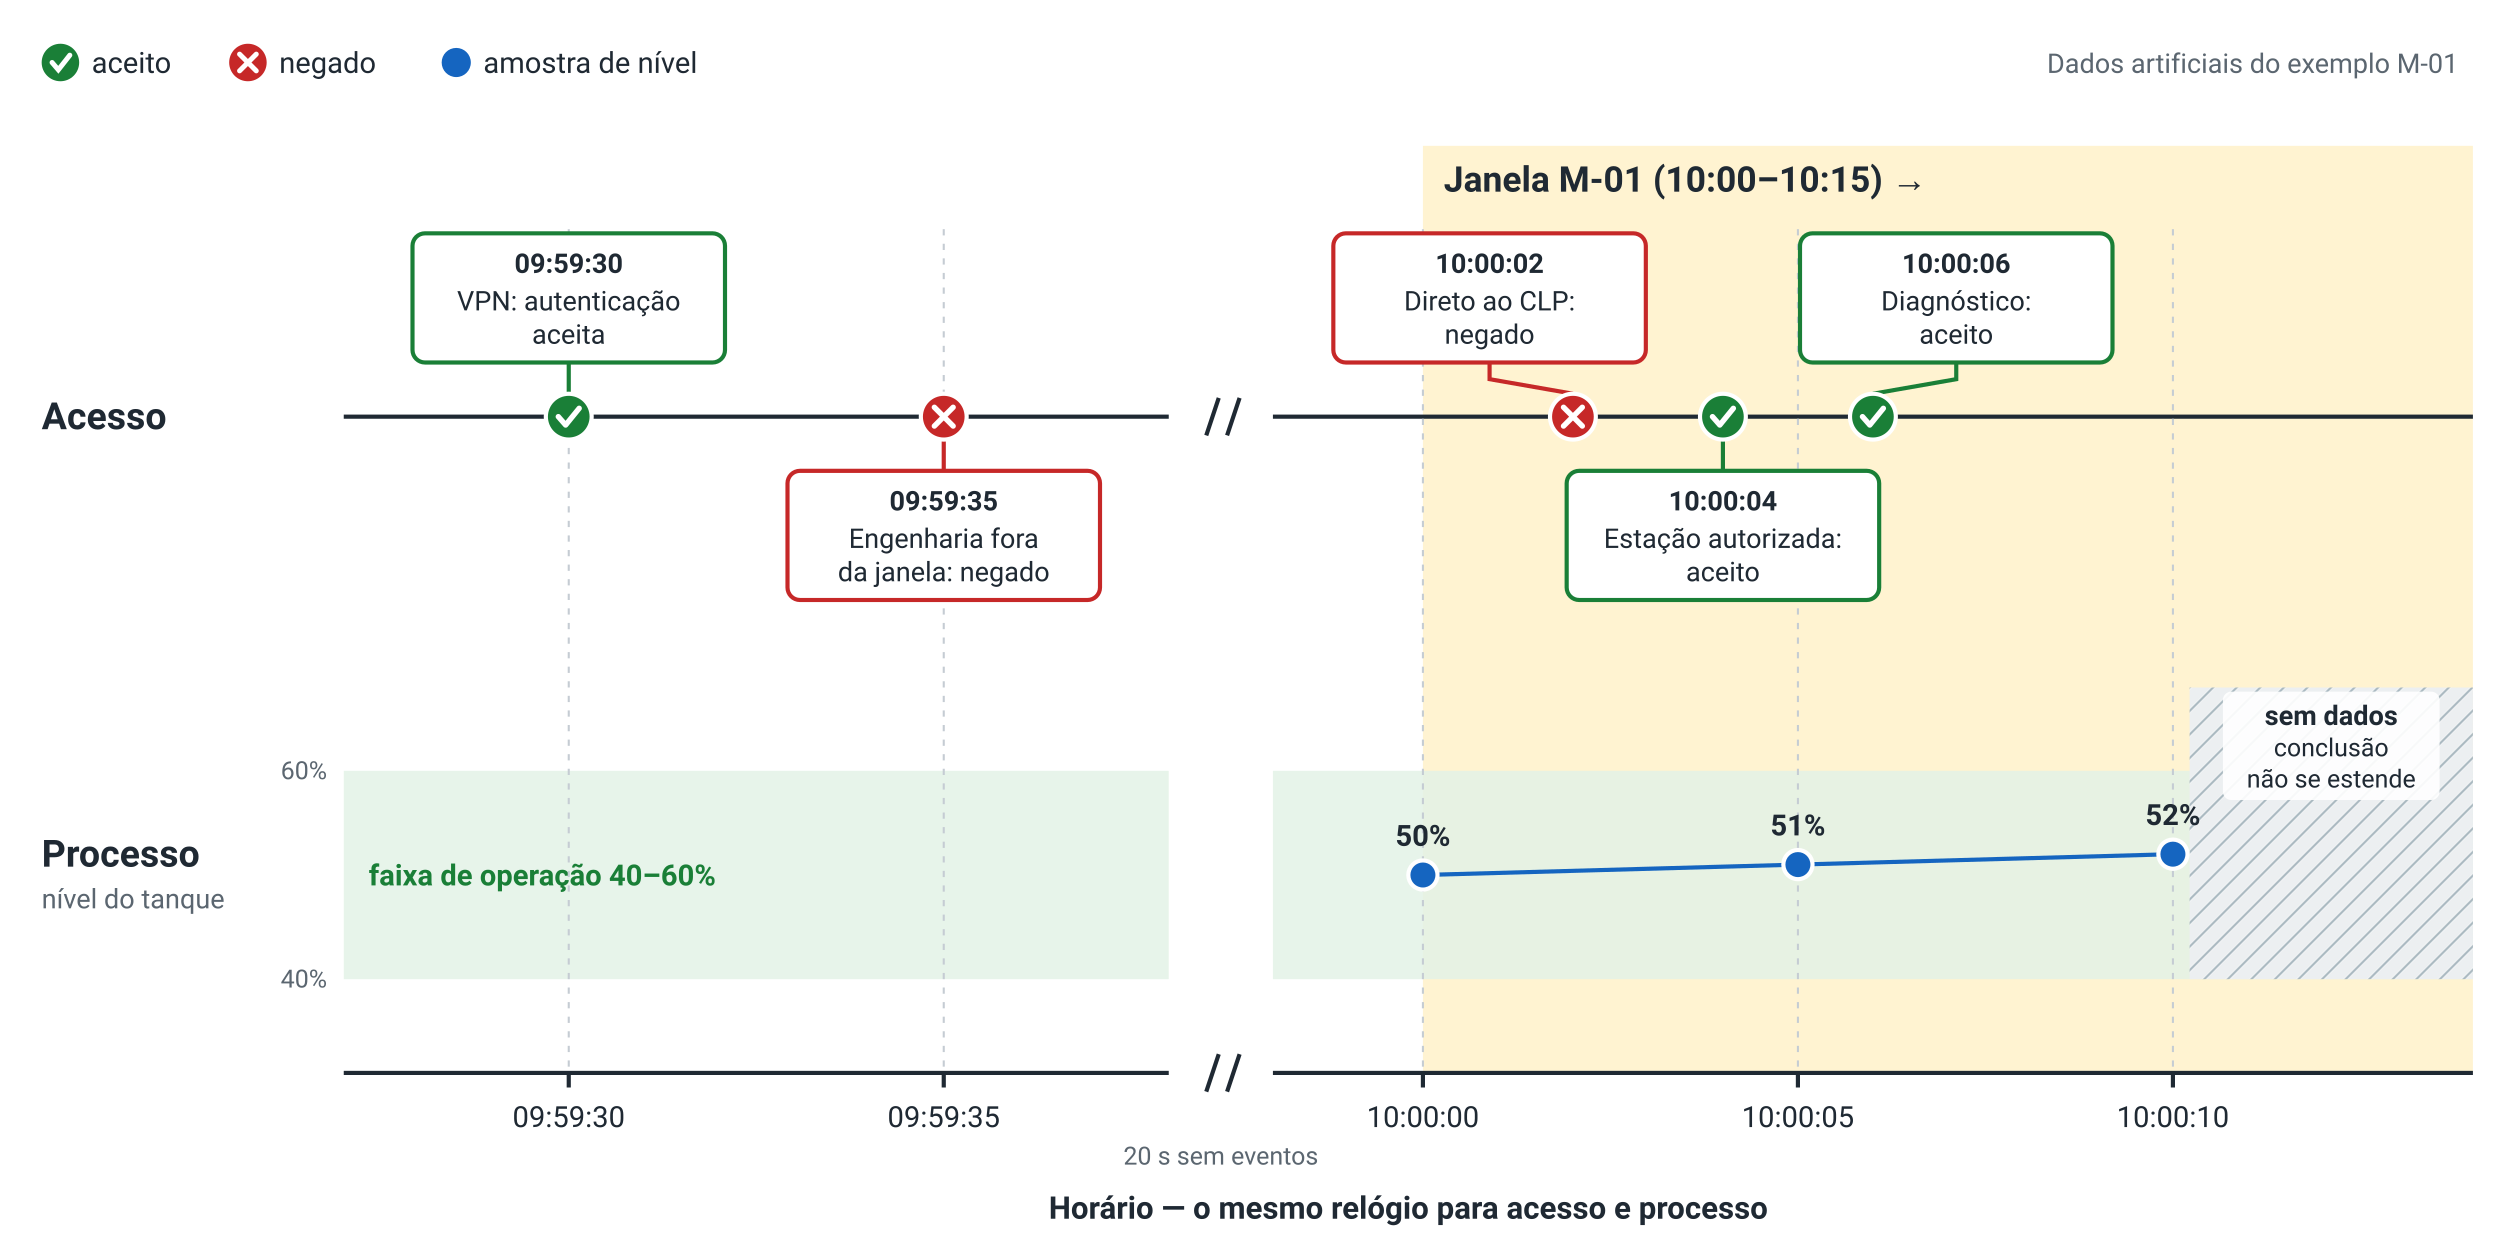
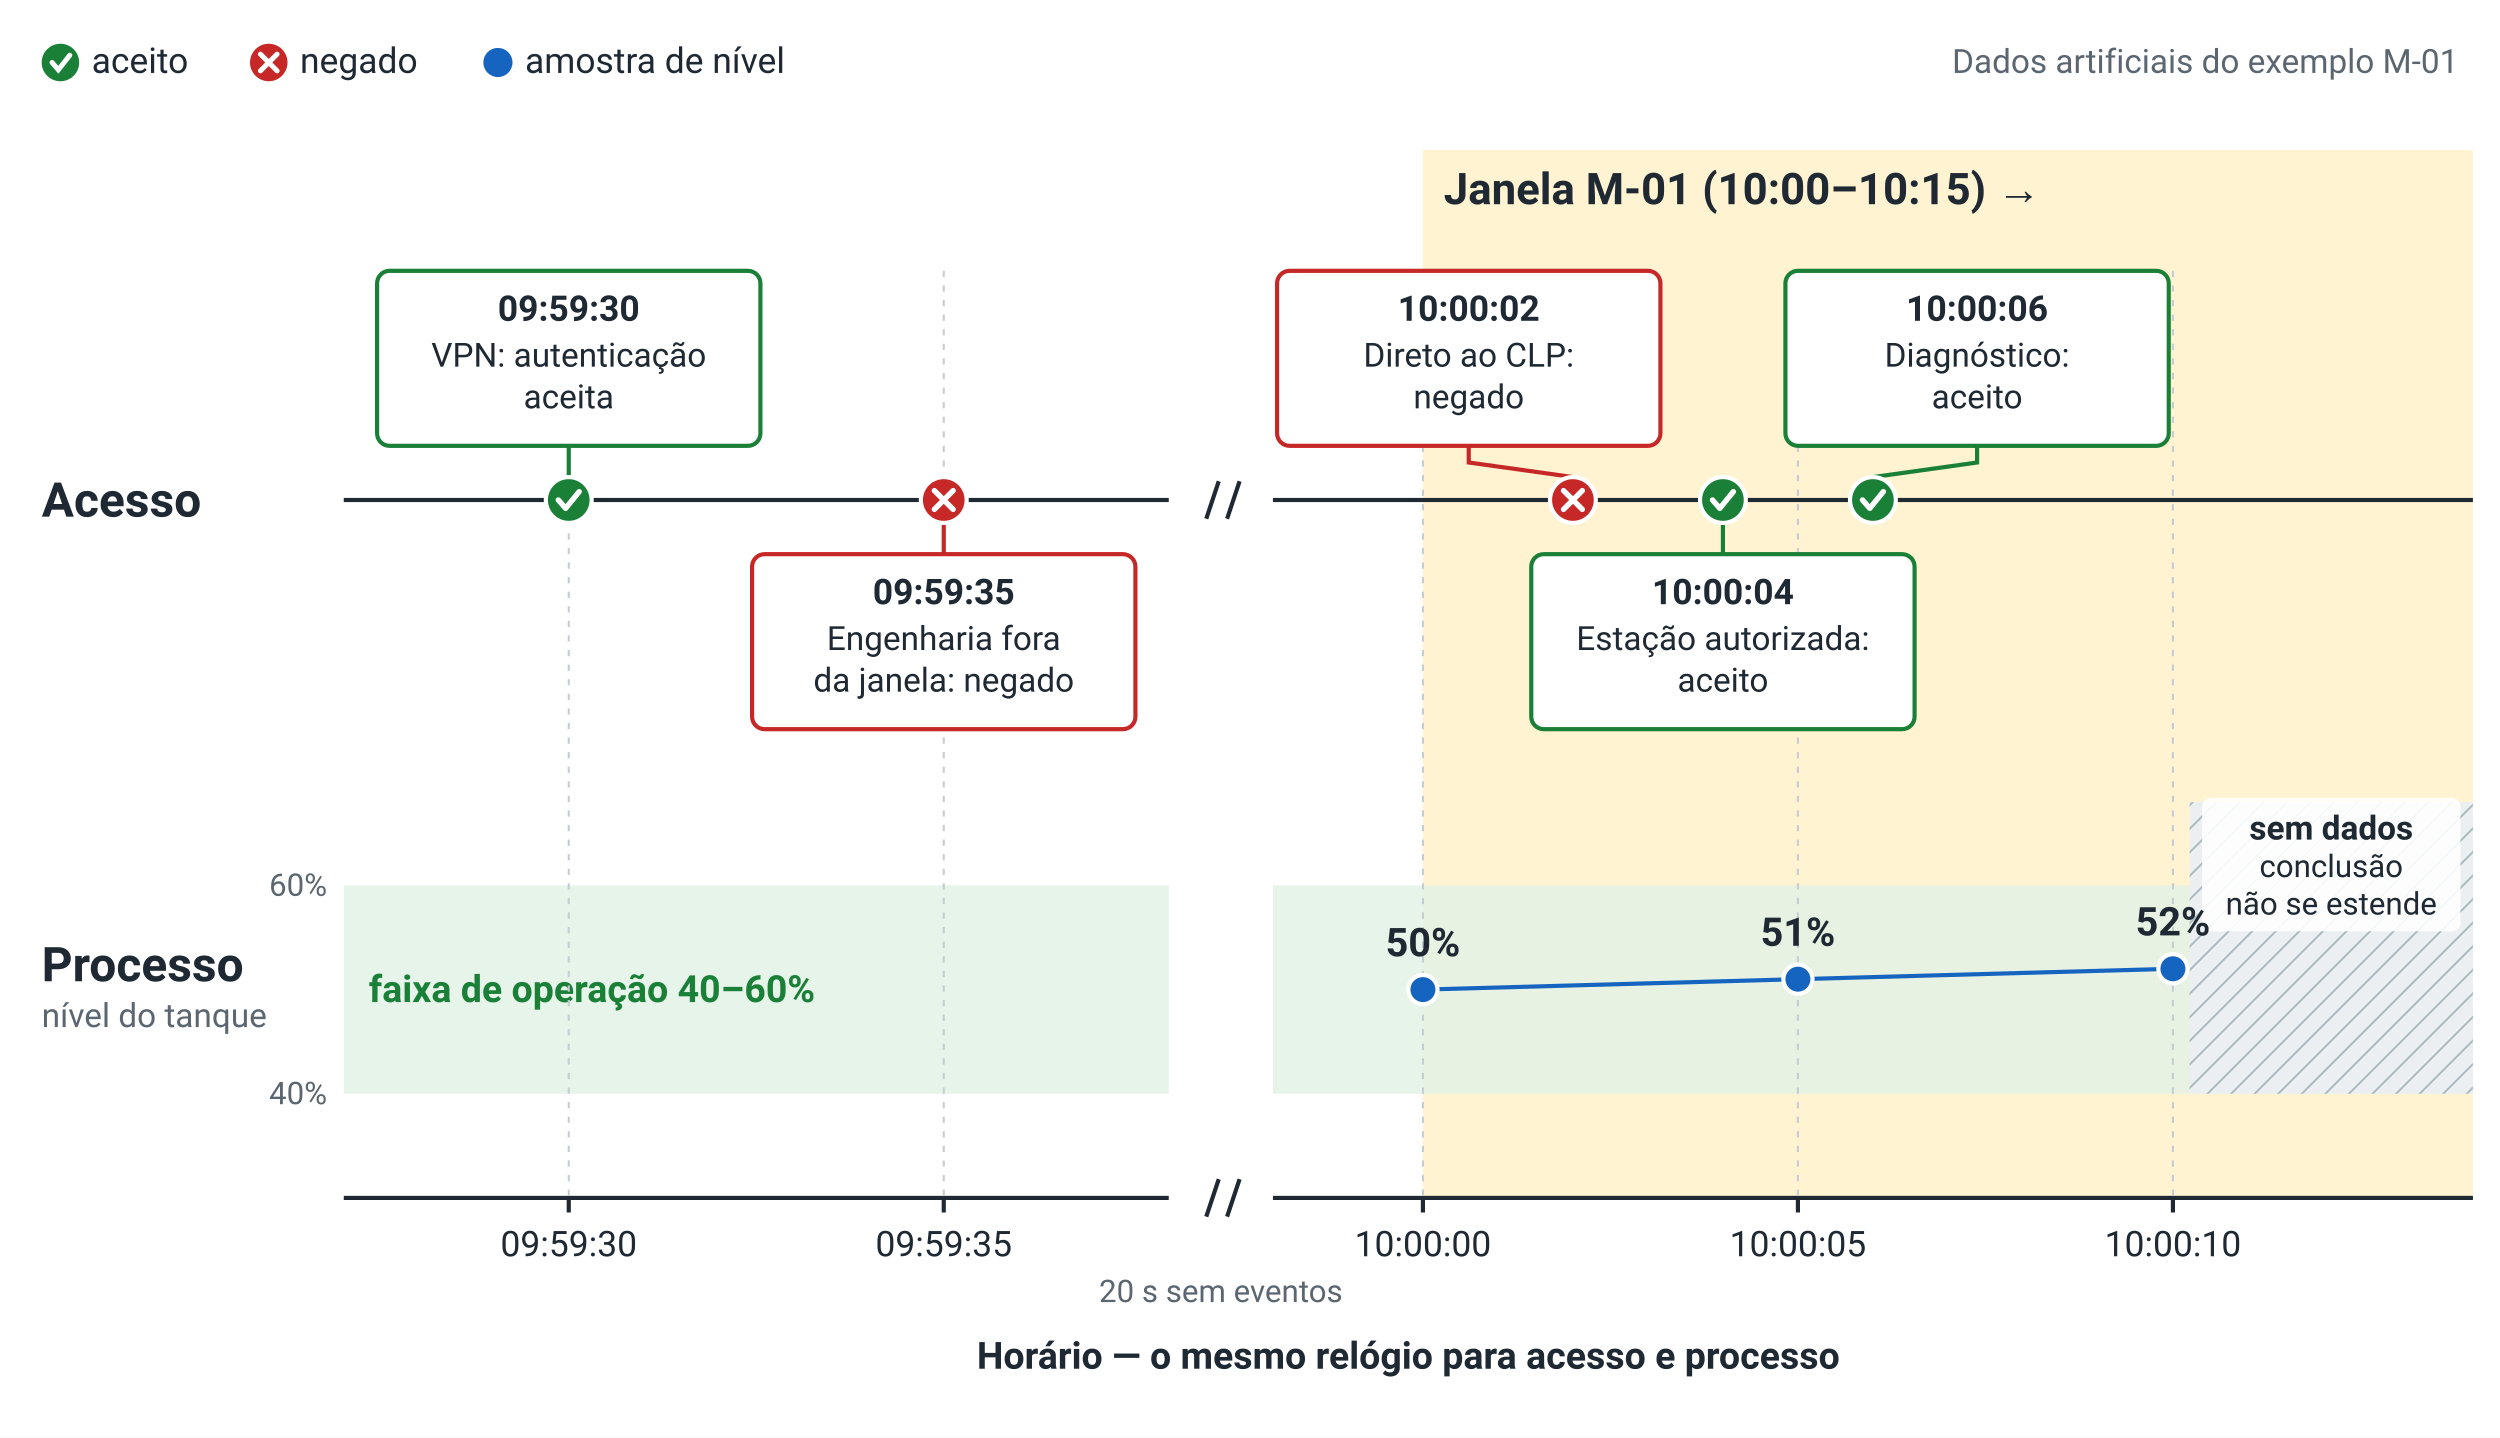
- <svg xmlns="http://www.w3.org/2000/svg" viewBox="0 0 1200 600" width="1200" height="600" font-family="Roboto, 'Helvetica Neue', Arial, sans-serif" role="img" aria-labelledby="t31 d31">
-   <rect width="1200" height="600" fill="#ffffff" />
-   <rect x="683" y="70" width="504" height="445" fill="#fff3d1" />
-   <text x="693" y="92" font-size="17" font-weight="700" fill="#1f2933">Janela M-01 (10:00–10:15) →</text>
-   <text x="20" y="206" font-size="18" font-weight="700" fill="#1f2933">Acesso</text>
-   <text x="20" y="416" font-size="18" font-weight="700" fill="#1f2933">Processo</text>
-   <text x="20" y="436" font-size="13" fill="#5b6670">nível do tanque</text>
-   <rect x="165" y="370" width="396" height="100" fill="#e3f2e6" opacity="0.85" />
-   <rect x="611" y="370" width="576" height="100" fill="#e3f2e6" opacity="0.85" />
-   <text x="157" y="474" font-size="12" text-anchor="end" fill="#5b6670">40%</text>
-   <text x="157" y="374" font-size="12" text-anchor="end" fill="#5b6670">60%</text>
-   <text x="177" y="425" font-size="14" fill="#1a7f37" font-weight="600">faixa de operação 40–60%</text>
+ <svg xmlns="http://www.w3.org/2000/svg" viewBox="0 0 1200 690" width="1200" height="690" font-family="Roboto, 'Helvetica Neue', Arial, sans-serif" role="img" aria-labelledby="t31 d31">
+   <rect width="1200" height="690" fill="#ffffff" />
+   <rect x="683" y="72" width="504" height="503" fill="#fff3d1" />
+   <text x="693" y="98" font-size="21" font-weight="700" fill="#1f2933">Janela M-01 (10:00–10:15) →</text>
+   <text x="20" y="248" font-size="23" font-weight="700" fill="#1f2933">Acesso</text>
+   <text x="20" y="471" font-size="23" font-weight="700" fill="#1f2933">Processo</text>
+   <text x="20" y="493" font-size="16" fill="#5b6670">nível do tanque</text>
+   <rect x="165" y="425" width="396" height="100" fill="#e3f2e6" opacity="0.85" />
+   <rect x="611" y="425" width="576" height="100" fill="#e3f2e6" opacity="0.85" />
+   <text x="157" y="530" font-size="15" text-anchor="end" fill="#5b6670">40%</text>
+   <text x="157" y="430" font-size="15" text-anchor="end" fill="#5b6670">60%</text>
+   <text x="177" y="481" font-size="18" fill="#1a7f37" font-weight="600">faixa de operação 40–60%</text>
  <defs>
    <pattern id="hatch" width="8" height="8" patternUnits="userSpaceOnUse" patternTransform="rotate(45)">
      <rect width="8" height="8" fill="#eceff1" />
      <line x1="0" y1="0" x2="0" y2="8" stroke="#b0bec5" stroke-width="2" />
    </pattern>
  </defs>
-   <rect x="1051" y="330" width="136" height="140" fill="url(#hatch)" />
-   <rect x="1067.0" y="332" width="104" height="52" rx="4" fill="#ffffff" opacity="0.9" />
-   <text x="1119.0" y="348" font-size="13" text-anchor="middle" fill="#1f2933" font-weight="600">sem dados</text>
-   <text x="1119.0" y="363" font-size="12" text-anchor="middle" fill="#1f2933">conclusão</text>
-   <text x="1119.0" y="378" font-size="12" text-anchor="middle" fill="#1f2933">não se estende</text>
-   <line x1="165" y1="200" x2="561" y2="200" stroke="#1f2933" stroke-width="2" />
-   <line x1="165" y1="515" x2="561" y2="515" stroke="#1f2933" stroke-width="2" />
-   <line x1="611" y1="200" x2="1187" y2="200" stroke="#1f2933" stroke-width="2" />
-   <line x1="611" y1="515" x2="1187" y2="515" stroke="#1f2933" stroke-width="2" />
-   <line x1="579.0" y1="209" x2="585.0" y2="191" stroke="#1f2933" stroke-width="2" />
-   <line x1="589.0" y1="209" x2="595.0" y2="191" stroke="#1f2933" stroke-width="2" />
-   <line x1="579.0" y1="524" x2="585.0" y2="506" stroke="#1f2933" stroke-width="2" />
-   <line x1="589.0" y1="524" x2="595.0" y2="506" stroke="#1f2933" stroke-width="2" />
-   <text x="586.0" y="559" font-size="12" text-anchor="middle" fill="#5b6670">20 s sem eventos</text>
-   <line x1="273" y1="515" x2="273" y2="522" stroke="#1f2933" stroke-width="2" />
-   <line x1="273" y1="110" x2="273" y2="515" stroke="#c5ccd3" stroke-width="1" stroke-dasharray="3 4" />
-   <text x="273" y="541" font-size="14" text-anchor="middle" fill="#1f2933">09:59:30</text>
-   <line x1="453" y1="515" x2="453" y2="522" stroke="#1f2933" stroke-width="2" />
-   <line x1="453" y1="110" x2="453" y2="515" stroke="#c5ccd3" stroke-width="1" stroke-dasharray="3 4" />
-   <text x="453" y="541" font-size="14" text-anchor="middle" fill="#1f2933">09:59:35</text>
-   <line x1="683" y1="515" x2="683" y2="522" stroke="#1f2933" stroke-width="2" />
-   <line x1="683" y1="110" x2="683" y2="515" stroke="#c5ccd3" stroke-width="1" stroke-dasharray="3 4" />
-   <text x="683" y="541" font-size="14" text-anchor="middle" fill="#1f2933">10:00:00</text>
-   <line x1="863" y1="515" x2="863" y2="522" stroke="#1f2933" stroke-width="2" />
-   <line x1="863" y1="110" x2="863" y2="515" stroke="#c5ccd3" stroke-width="1" stroke-dasharray="3 4" />
-   <text x="863" y="541" font-size="14" text-anchor="middle" fill="#1f2933">10:00:05</text>
-   <line x1="1043" y1="515" x2="1043" y2="522" stroke="#1f2933" stroke-width="2" />
-   <line x1="1043" y1="110" x2="1043" y2="515" stroke="#c5ccd3" stroke-width="1" stroke-dasharray="3 4" />
-   <text x="1043" y="541" font-size="14" text-anchor="middle" fill="#1f2933">10:00:10</text>
-   <text x="676.0" y="585" font-size="15" text-anchor="middle" font-weight="700" fill="#1f2933">Horário — o mesmo relógio para acesso e processo</text>
-   <polyline points="273,174 273,182 273,189" fill="none" stroke="#1a7f37" stroke-width="2" />
-   <rect x="198.0" y="112" width="150" height="62" rx="6" fill="#ffffff" stroke="#1a7f37" stroke-width="2" />
-   <text x="273" y="131" font-size="13" font-weight="700" text-anchor="middle" fill="#1f2933">09:59:30</text>
-   <text x="273" y="149" font-size="13" text-anchor="middle" fill="#1f2933">VPN: autenticação</text>
-   <text x="273" y="165" font-size="13" text-anchor="middle" fill="#1f2933">aceita</text>
-   <circle cx="273" cy="200" r="11" fill="#1a7f37" stroke="#ffffff" stroke-width="2" />
-   <path d="M268 200 l3.5 4 l6.5 -8" fill="none" stroke="#ffffff" stroke-width="2.6" stroke-linecap="round" stroke-linejoin="round" />
-   <line x1="453" y1="211" x2="453" y2="226" stroke="#c62828" stroke-width="2" />
-   <rect x="378.0" y="226" width="150" height="62" rx="6" fill="#ffffff" stroke="#c62828" stroke-width="2" />
-   <text x="453" y="245" font-size="13" font-weight="700" text-anchor="middle" fill="#1f2933">09:59:35</text>
-   <text x="453" y="263" font-size="13" text-anchor="middle" fill="#1f2933">Engenharia fora</text>
-   <text x="453" y="279" font-size="13" text-anchor="middle" fill="#1f2933">da janela: negado</text>
-   <circle cx="453" cy="200" r="11" fill="#c62828" stroke="#ffffff" stroke-width="2" />
-   <path d="M448.5 195.5 l9 9 M457.5 195.5 l-9 9" stroke="#ffffff" stroke-width="2.6" stroke-linecap="round" />
-   <polyline points="715,174 715,182 755,189" fill="none" stroke="#c62828" stroke-width="2" />
-   <rect x="640.0" y="112" width="150" height="62" rx="6" fill="#ffffff" stroke="#c62828" stroke-width="2" />
-   <text x="715" y="131" font-size="13" font-weight="700" text-anchor="middle" fill="#1f2933">10:00:02</text>
-   <text x="715" y="149" font-size="13" text-anchor="middle" fill="#1f2933">Direto ao CLP:</text>
-   <text x="715" y="165" font-size="13" text-anchor="middle" fill="#1f2933">negado</text>
-   <circle cx="755" cy="200" r="11" fill="#c62828" stroke="#ffffff" stroke-width="2" />
-   <path d="M750.5 195.5 l9 9 M759.5 195.5 l-9 9" stroke="#ffffff" stroke-width="2.6" stroke-linecap="round" />
-   <line x1="827" y1="211" x2="827" y2="226" stroke="#1a7f37" stroke-width="2" />
-   <rect x="752.0" y="226" width="150" height="62" rx="6" fill="#ffffff" stroke="#1a7f37" stroke-width="2" />
-   <text x="827" y="245" font-size="13" font-weight="700" text-anchor="middle" fill="#1f2933">10:00:04</text>
-   <text x="827" y="263" font-size="13" text-anchor="middle" fill="#1f2933">Estação autorizada:</text>
-   <text x="827" y="279" font-size="13" text-anchor="middle" fill="#1f2933">aceito</text>
-   <circle cx="827" cy="200" r="11" fill="#1a7f37" stroke="#ffffff" stroke-width="2" />
-   <path d="M822 200 l3.5 4 l6.5 -8" fill="none" stroke="#ffffff" stroke-width="2.6" stroke-linecap="round" stroke-linejoin="round" />
-   <polyline points="939,174 939,182 899,189" fill="none" stroke="#1a7f37" stroke-width="2" />
-   <rect x="864.0" y="112" width="150" height="62" rx="6" fill="#ffffff" stroke="#1a7f37" stroke-width="2" />
-   <text x="939" y="131" font-size="13" font-weight="700" text-anchor="middle" fill="#1f2933">10:00:06</text>
-   <text x="939" y="149" font-size="13" text-anchor="middle" fill="#1f2933">Diagnóstico:</text>
-   <text x="939" y="165" font-size="13" text-anchor="middle" fill="#1f2933">aceito</text>
-   <circle cx="899" cy="200" r="11" fill="#1a7f37" stroke="#ffffff" stroke-width="2" />
-   <path d="M894 200 l3.5 4 l6.5 -8" fill="none" stroke="#ffffff" stroke-width="2.6" stroke-linecap="round" stroke-linejoin="round" />
-   <polyline points="683,420 863,415 1043,410" fill="none" stroke="#1565c0" stroke-width="2" />
-   <circle cx="683" cy="420" r="7" fill="#1565c0" stroke="#ffffff" stroke-width="2" />
-   <text x="683" y="406" font-size="14" font-weight="700" text-anchor="middle" fill="#1f2933">50%</text>
-   <circle cx="863" cy="415" r="7" fill="#1565c0" stroke="#ffffff" stroke-width="2" />
-   <text x="863" y="401" font-size="14" font-weight="700" text-anchor="middle" fill="#1f2933">51%</text>
-   <circle cx="1043" cy="410" r="7" fill="#1565c0" stroke="#ffffff" stroke-width="2" />
-   <text x="1043" y="396" font-size="14" font-weight="700" text-anchor="middle" fill="#1f2933">52%</text>
+   <rect x="1051" y="385" width="136" height="140" fill="url(#hatch)" />
+   <rect x="1057.0" y="383" width="124" height="64" rx="4" fill="#ffffff" opacity="0.9" />
+   <text x="1119.0" y="403" font-size="16" text-anchor="middle" fill="#1f2933" font-weight="600">sem dados</text>
+   <text x="1119.0" y="421" font-size="15" text-anchor="middle" fill="#1f2933">conclusão</text>
+   <text x="1119.0" y="439" font-size="15" text-anchor="middle" fill="#1f2933">não se estende</text>
+   <line x1="165" y1="240" x2="561" y2="240" stroke="#1f2933" stroke-width="2" />
+   <line x1="165" y1="575" x2="561" y2="575" stroke="#1f2933" stroke-width="2" />
+   <line x1="611" y1="240" x2="1187" y2="240" stroke="#1f2933" stroke-width="2" />
+   <line x1="611" y1="575" x2="1187" y2="575" stroke="#1f2933" stroke-width="2" />
+   <line x1="579.0" y1="249" x2="585.0" y2="231" stroke="#1f2933" stroke-width="2" />
+   <line x1="589.0" y1="249" x2="595.0" y2="231" stroke="#1f2933" stroke-width="2" />
+   <line x1="579.0" y1="584" x2="585.0" y2="566" stroke="#1f2933" stroke-width="2" />
+   <line x1="589.0" y1="584" x2="595.0" y2="566" stroke="#1f2933" stroke-width="2" />
+   <text x="586.0" y="625" font-size="15" text-anchor="middle" fill="#5b6670">20 s sem eventos</text>
+   <line x1="273" y1="575" x2="273" y2="582" stroke="#1f2933" stroke-width="2" />
+   <line x1="273" y1="130" x2="273" y2="575" stroke="#c5ccd3" stroke-width="1" stroke-dasharray="3 4" />
+   <text x="273" y="603" font-size="17" text-anchor="middle" fill="#1f2933">09:59:30</text>
+   <line x1="453" y1="575" x2="453" y2="582" stroke="#1f2933" stroke-width="2" />
+   <line x1="453" y1="130" x2="453" y2="575" stroke="#c5ccd3" stroke-width="1" stroke-dasharray="3 4" />
+   <text x="453" y="603" font-size="17" text-anchor="middle" fill="#1f2933">09:59:35</text>
+   <line x1="683" y1="575" x2="683" y2="582" stroke="#1f2933" stroke-width="2" />
+   <line x1="683" y1="130" x2="683" y2="575" stroke="#c5ccd3" stroke-width="1" stroke-dasharray="3 4" />
+   <text x="683" y="603" font-size="17" text-anchor="middle" fill="#1f2933">10:00:00</text>
+   <line x1="863" y1="575" x2="863" y2="582" stroke="#1f2933" stroke-width="2" />
+   <line x1="863" y1="130" x2="863" y2="575" stroke="#c5ccd3" stroke-width="1" stroke-dasharray="3 4" />
+   <text x="863" y="603" font-size="17" text-anchor="middle" fill="#1f2933">10:00:05</text>
+   <line x1="1043" y1="575" x2="1043" y2="582" stroke="#1f2933" stroke-width="2" />
+   <line x1="1043" y1="130" x2="1043" y2="575" stroke="#c5ccd3" stroke-width="1" stroke-dasharray="3 4" />
+   <text x="1043" y="603" font-size="17" text-anchor="middle" fill="#1f2933">10:00:10</text>
+   <text x="676.0" y="657" font-size="18" text-anchor="middle" font-weight="700" fill="#1f2933">Horário — o mesmo relógio para acesso e processo</text>
+   <polyline points="273,214 273,222 273,229" fill="none" stroke="#1a7f37" stroke-width="2" />
+   <rect x="181.0" y="130" width="184" height="84" rx="6" fill="#ffffff" stroke="#1a7f37" stroke-width="2" />
+   <text x="273" y="154" font-size="17" font-weight="700" text-anchor="middle" fill="#1f2933">09:59:30</text>
+   <text x="273" y="176" font-size="16" text-anchor="middle" fill="#1f2933">VPN: autenticação</text>
+   <text x="273" y="196" font-size="16" text-anchor="middle" fill="#1f2933">aceita</text>
+   <circle cx="273" cy="240" r="11" fill="#1a7f37" stroke="#ffffff" stroke-width="2" />
+   <path d="M268 240 l3.5 4 l6.5 -8" fill="none" stroke="#ffffff" stroke-width="2.6" stroke-linecap="round" stroke-linejoin="round" />
+   <line x1="453" y1="251" x2="453" y2="266" stroke="#c62828" stroke-width="2" />
+   <rect x="361.0" y="266" width="184" height="84" rx="6" fill="#ffffff" stroke="#c62828" stroke-width="2" />
+   <text x="453" y="290" font-size="17" font-weight="700" text-anchor="middle" fill="#1f2933">09:59:35</text>
+   <text x="453" y="312" font-size="16" text-anchor="middle" fill="#1f2933">Engenharia fora</text>
+   <text x="453" y="332" font-size="16" text-anchor="middle" fill="#1f2933">da janela: negado</text>
+   <circle cx="453" cy="240" r="11" fill="#c62828" stroke="#ffffff" stroke-width="2" />
+   <path d="M448.5 235.5 l9 9 M457.5 235.5 l-9 9" stroke="#ffffff" stroke-width="2.6" stroke-linecap="round" />
+   <polyline points="705,214 705,222 755,229" fill="none" stroke="#c62828" stroke-width="2" />
+   <rect x="613.0" y="130" width="184" height="84" rx="6" fill="#ffffff" stroke="#c62828" stroke-width="2" />
+   <text x="705" y="154" font-size="17" font-weight="700" text-anchor="middle" fill="#1f2933">10:00:02</text>
+   <text x="705" y="176" font-size="16" text-anchor="middle" fill="#1f2933">Direto ao CLP:</text>
+   <text x="705" y="196" font-size="16" text-anchor="middle" fill="#1f2933">negado</text>
+   <circle cx="755" cy="240" r="11" fill="#c62828" stroke="#ffffff" stroke-width="2" />
+   <path d="M750.5 235.5 l9 9 M759.5 235.5 l-9 9" stroke="#ffffff" stroke-width="2.6" stroke-linecap="round" />
+   <line x1="827" y1="251" x2="827" y2="266" stroke="#1a7f37" stroke-width="2" />
+   <rect x="735.0" y="266" width="184" height="84" rx="6" fill="#ffffff" stroke="#1a7f37" stroke-width="2" />
+   <text x="827" y="290" font-size="17" font-weight="700" text-anchor="middle" fill="#1f2933">10:00:04</text>
+   <text x="827" y="312" font-size="16" text-anchor="middle" fill="#1f2933">Estação autorizada:</text>
+   <text x="827" y="332" font-size="16" text-anchor="middle" fill="#1f2933">aceito</text>
+   <circle cx="827" cy="240" r="11" fill="#1a7f37" stroke="#ffffff" stroke-width="2" />
+   <path d="M822 240 l3.5 4 l6.5 -8" fill="none" stroke="#ffffff" stroke-width="2.6" stroke-linecap="round" stroke-linejoin="round" />
+   <polyline points="949,214 949,222 899,229" fill="none" stroke="#1a7f37" stroke-width="2" />
+   <rect x="857.0" y="130" width="184" height="84" rx="6" fill="#ffffff" stroke="#1a7f37" stroke-width="2" />
+   <text x="949" y="154" font-size="17" font-weight="700" text-anchor="middle" fill="#1f2933">10:00:06</text>
+   <text x="949" y="176" font-size="16" text-anchor="middle" fill="#1f2933">Diagnóstico:</text>
+   <text x="949" y="196" font-size="16" text-anchor="middle" fill="#1f2933">aceito</text>
+   <circle cx="899" cy="240" r="11" fill="#1a7f37" stroke="#ffffff" stroke-width="2" />
+   <path d="M894 240 l3.5 4 l6.5 -8" fill="none" stroke="#ffffff" stroke-width="2.6" stroke-linecap="round" stroke-linejoin="round" />
+   <polyline points="683,475 863,470 1043,465" fill="none" stroke="#1565c0" stroke-width="2" />
+   <circle cx="683" cy="475" r="7" fill="#1565c0" stroke="#ffffff" stroke-width="2" />
+   <text x="683" y="459" font-size="19" font-weight="700" text-anchor="middle" fill="#1f2933">50%</text>
+   <circle cx="863" cy="470" r="7" fill="#1565c0" stroke="#ffffff" stroke-width="2" />
+   <text x="863" y="454" font-size="19" font-weight="700" text-anchor="middle" fill="#1f2933">51%</text>
+   <circle cx="1043" cy="465" r="7" fill="#1565c0" stroke="#ffffff" stroke-width="2" />
+   <text x="1043" y="449" font-size="19" font-weight="700" text-anchor="middle" fill="#1f2933">52%</text>
  <circle cx="29" cy="30" r="9" fill="#1a7f37" />
  <path d="M25 30 l3 3.5 l5.5 -7" fill="none" stroke="#fff" stroke-width="2.4" stroke-linecap="round" />
-   <text x="44" y="35" font-size="14" fill="#1f2933">aceito</text>
-   <circle cx="119" cy="30" r="9" fill="#c62828" />
-   <path d="M115 26 l8 8 M123 26 l-8 8" stroke="#fff" stroke-width="2.4" stroke-linecap="round" />
-   <text x="134" y="35" font-size="14" fill="#1f2933">negado</text>
-   <circle cx="219" cy="30" r="7" fill="#1565c0" />
-   <text x="232" y="35" font-size="14" fill="#1f2933">amostra de nível</text>
-   <text x="1180" y="35" font-size="13" text-anchor="end" fill="#5b6670">Dados artificiais do exemplo M-01</text>
+   <text x="44" y="35" font-size="17" fill="#1f2933">aceito</text>
+   <circle cx="129" cy="30" r="9" fill="#c62828" />
+   <path d="M125 26 l8 8 M133 26 l-8 8" stroke="#fff" stroke-width="2.4" stroke-linecap="round" />
+   <text x="144" y="35" font-size="17" fill="#1f2933">negado</text>
+   <circle cx="239" cy="30" r="7" fill="#1565c0" />
+   <text x="252" y="35" font-size="17" fill="#1f2933">amostra de nível</text>
+   <text x="1180" y="35" font-size="16" text-anchor="end" fill="#5b6670">Dados artificiais do exemplo M-01</text>
</svg>
